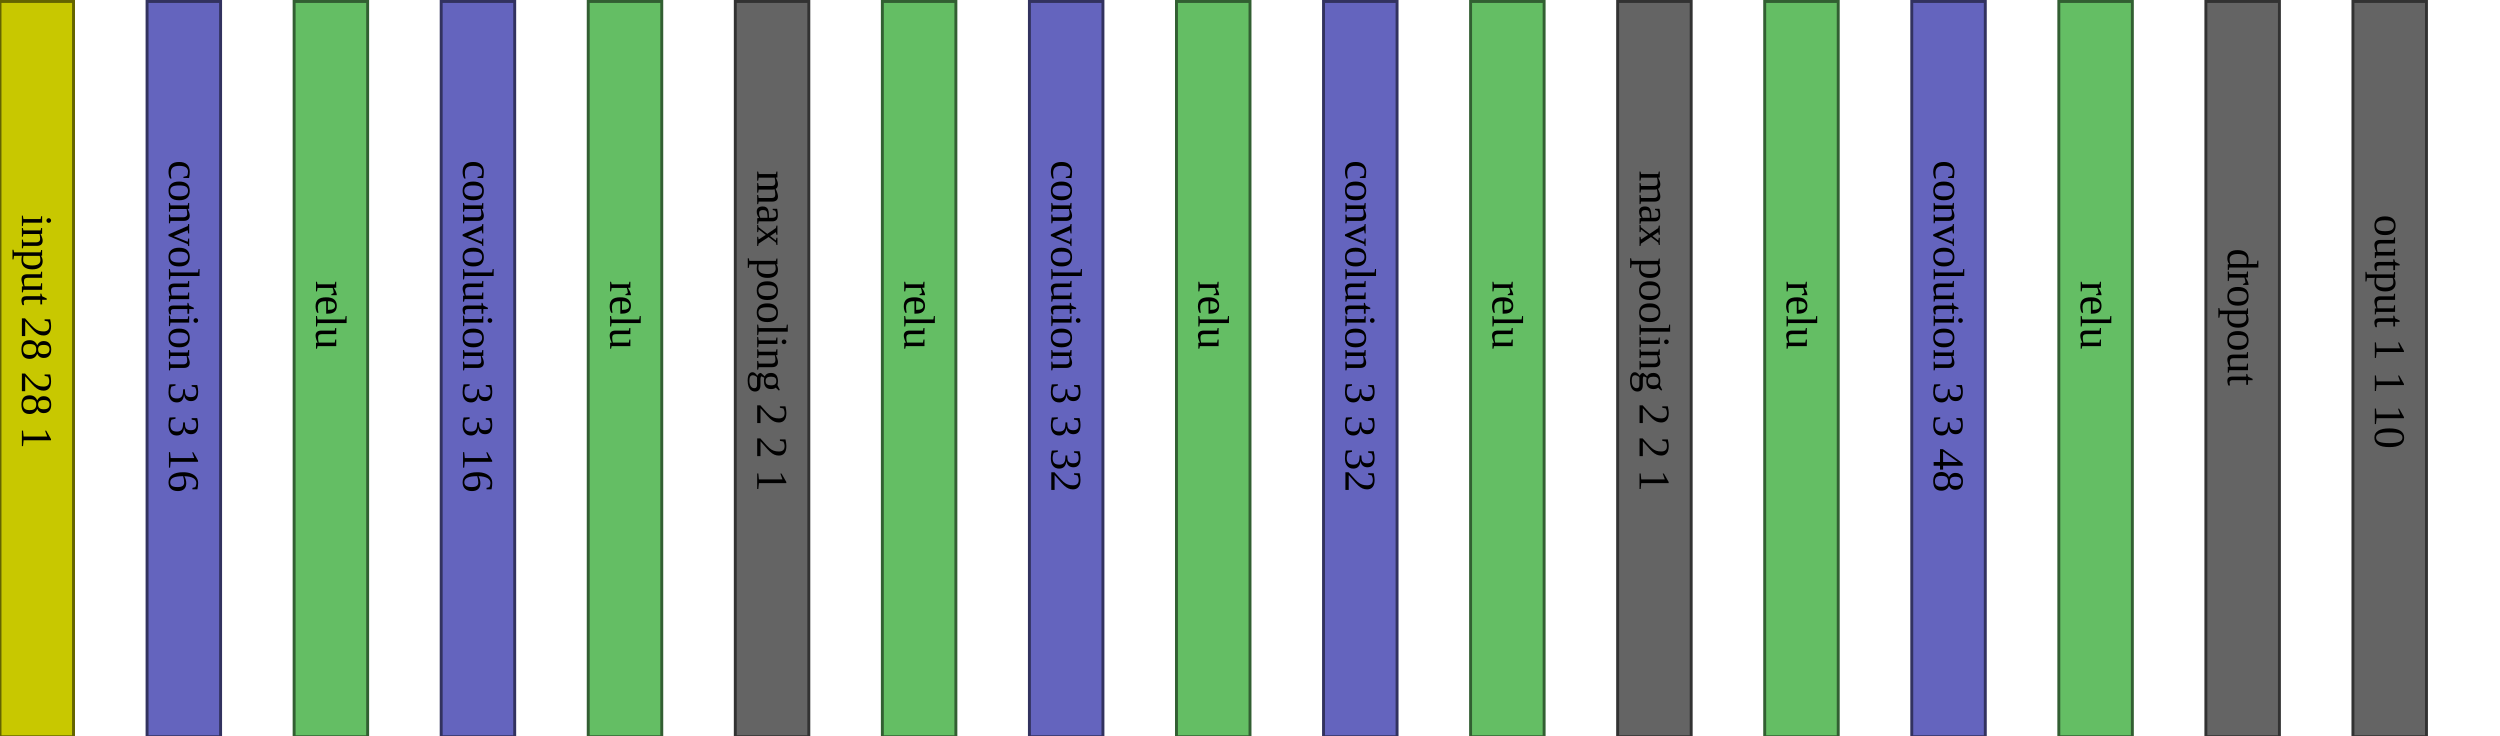
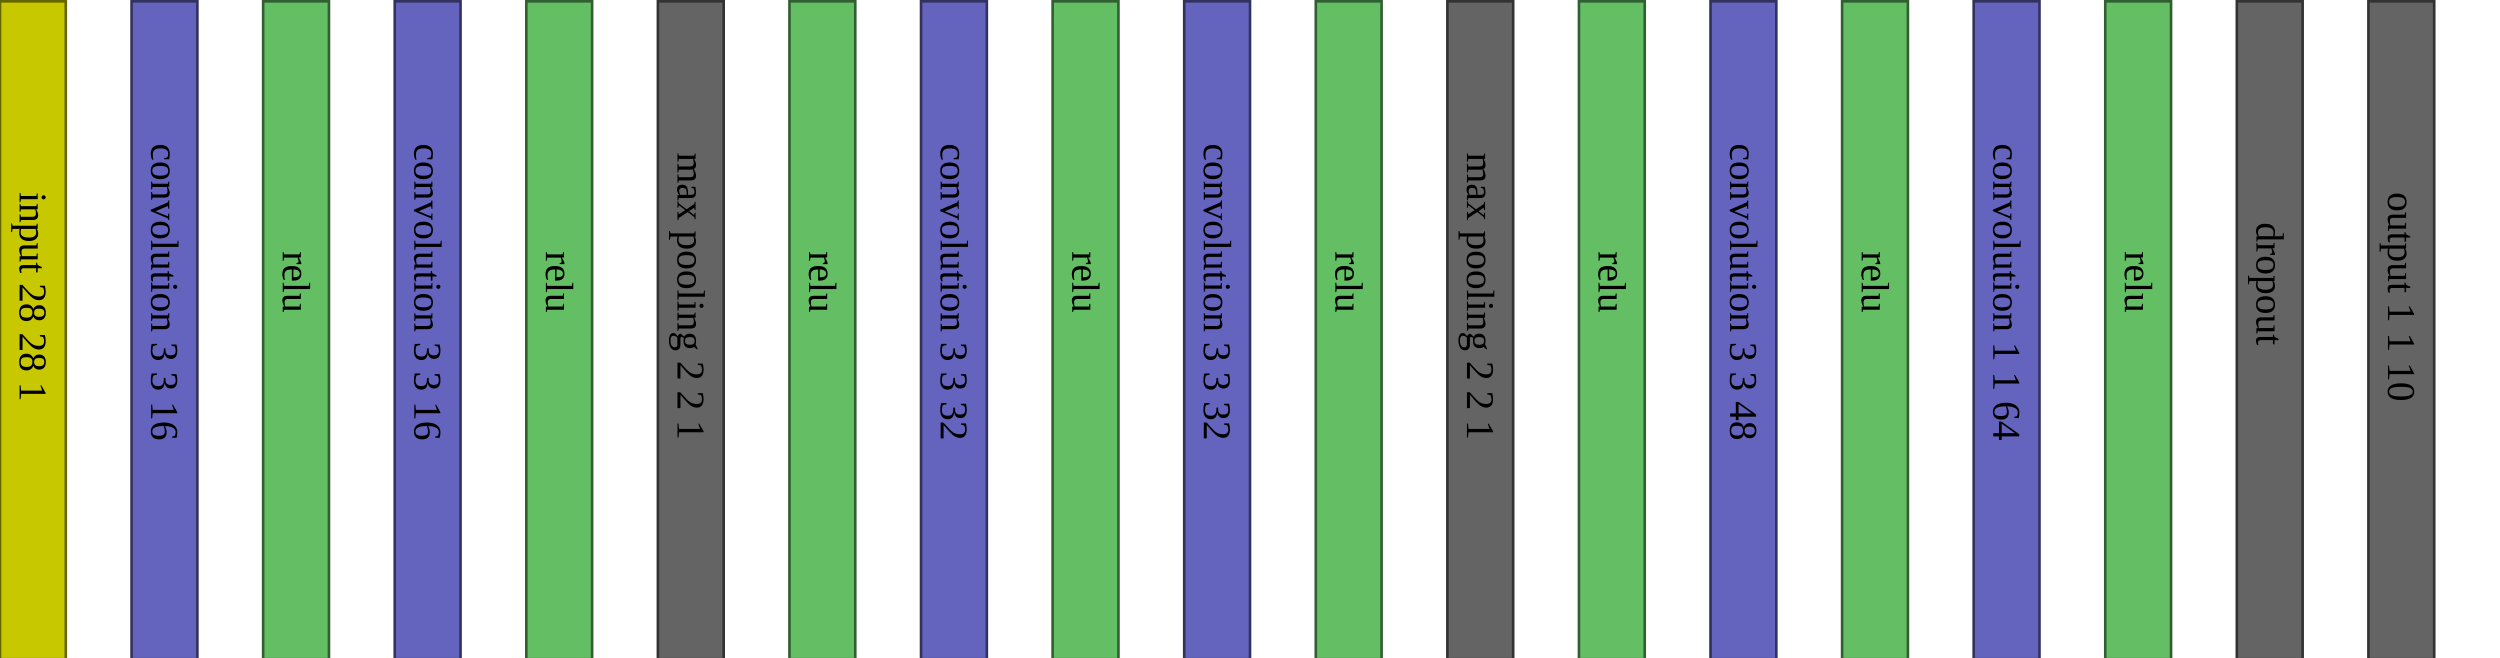
- <svg xmlns="http://www.w3.org/2000/svg" version="1.1" width="1700" height="500">
+ <svg xmlns="http://www.w3.org/2000/svg" version="1.1" width="1900" height="500">
  <rect x="0" y="1" width="50" height="500" fill="rgb(200,200,0)" stroke-width="2" stroke="rgb(100,100,0)" />
  <text x="25" y="146" style="font-size: 30px; writing-mode: tb; ">input 28 28 1 </text>
  <rect x="100" y="1" width="50" height="500" fill="rgb(100,100,190)" stroke-width="2" stroke="rgb(50,50,95)" />
  <text x="125" y="109" style="font-size: 30px; writing-mode: tb; ">convolution 3 3 16 </text>
  <rect x="200" y="1" width="50" height="500" fill="rgb(100,190,100)" stroke-width="2" stroke="rgb(50,95,50)" />
  <text x="225" y="191" style="font-size: 30px; writing-mode: tb; ">relu    </text>
  <rect x="300" y="1" width="50" height="500" fill="rgb(100,100,190)" stroke-width="2" stroke="rgb(50,50,95)" />
  <text x="325" y="109" style="font-size: 30px; writing-mode: tb; ">convolution 3 3 16 </text>
  <rect x="400" y="1" width="50" height="500" fill="rgb(100,190,100)" stroke-width="2" stroke="rgb(50,95,50)" />
  <text x="425" y="191" style="font-size: 30px; writing-mode: tb; ">relu    </text>
  <rect x="500" y="1" width="50" height="500" fill="rgb(100,100,100)" stroke-width="2" stroke="rgb(50,50,50)" />
  <text x="525" y="116" style="font-size: 30px; writing-mode: tb; ">max pooling 2 2 1 </text>
  <rect x="600" y="1" width="50" height="500" fill="rgb(100,190,100)" stroke-width="2" stroke="rgb(50,95,50)" />
  <text x="625" y="191" style="font-size: 30px; writing-mode: tb; ">relu    </text>
  <rect x="700" y="1" width="50" height="500" fill="rgb(100,100,190)" stroke-width="2" stroke="rgb(50,50,95)" />
  <text x="725" y="109" style="font-size: 30px; writing-mode: tb; ">convolution 3 3 32 </text>
  <rect x="800" y="1" width="50" height="500" fill="rgb(100,190,100)" stroke-width="2" stroke="rgb(50,95,50)" />
  <text x="825" y="191" style="font-size: 30px; writing-mode: tb; ">relu    </text>
  <rect x="900" y="1" width="50" height="500" fill="rgb(100,100,190)" stroke-width="2" stroke="rgb(50,50,95)" />
  <text x="925" y="109" style="font-size: 30px; writing-mode: tb; ">convolution 3 3 32 </text>
  <rect x="1000" y="1" width="50" height="500" fill="rgb(100,190,100)" stroke-width="2" stroke="rgb(50,95,50)" />
  <text x="1025" y="191" style="font-size: 30px; writing-mode: tb; ">relu    </text>
  <rect x="1100" y="1" width="50" height="500" fill="rgb(100,100,100)" stroke-width="2" stroke="rgb(50,50,50)" />
  <text x="1125" y="116" style="font-size: 30px; writing-mode: tb; ">max pooling 2 2 1 </text>
  <rect x="1200" y="1" width="50" height="500" fill="rgb(100,190,100)" stroke-width="2" stroke="rgb(50,95,50)" />
  <text x="1225" y="191" style="font-size: 30px; writing-mode: tb; ">relu    </text>
  <rect x="1300" y="1" width="50" height="500" fill="rgb(100,100,190)" stroke-width="2" stroke="rgb(50,50,95)" />
  <text x="1325" y="109" style="font-size: 30px; writing-mode: tb; ">convolution 3 3 48 </text>
  <rect x="1400" y="1" width="50" height="500" fill="rgb(100,190,100)" stroke-width="2" stroke="rgb(50,95,50)" />
  <text x="1425" y="191" style="font-size: 30px; writing-mode: tb; ">relu    </text>
-   <rect x="1500" y="1" width="50" height="500" fill="rgb(100,100,100)" stroke-width="2" stroke="rgb(50,50,50)" />
-   <text x="1525" y="169" style="font-size: 30px; writing-mode: tb; ">dropout    </text>
-   <rect x="1600" y="1" width="50" height="500" fill="rgb(100,100,100)" stroke-width="2" stroke="rgb(50,50,50)" />
-   <text x="1625" y="146" style="font-size: 30px; writing-mode: tb; ">output 1 1 10 </text>
+   <rect x="1500" y="1" width="50" height="500" fill="rgb(100,100,190)" stroke-width="2" stroke="rgb(50,50,95)" />
+   <text x="1525" y="109" style="font-size: 30px; writing-mode: tb; ">convolution 1 1 64 </text>
+   <rect x="1600" y="1" width="50" height="500" fill="rgb(100,190,100)" stroke-width="2" stroke="rgb(50,95,50)" />
+   <text x="1625" y="191" style="font-size: 30px; writing-mode: tb; ">relu    </text>
+   <rect x="1700" y="1" width="50" height="500" fill="rgb(100,100,100)" stroke-width="2" stroke="rgb(50,50,50)" />
+   <text x="1725" y="169" style="font-size: 30px; writing-mode: tb; ">dropout    </text>
+   <rect x="1800" y="1" width="50" height="500" fill="rgb(100,100,100)" stroke-width="2" stroke="rgb(50,50,50)" />
+   <text x="1825" y="146" style="font-size: 30px; writing-mode: tb; ">output 1 1 10 </text>
</svg>
